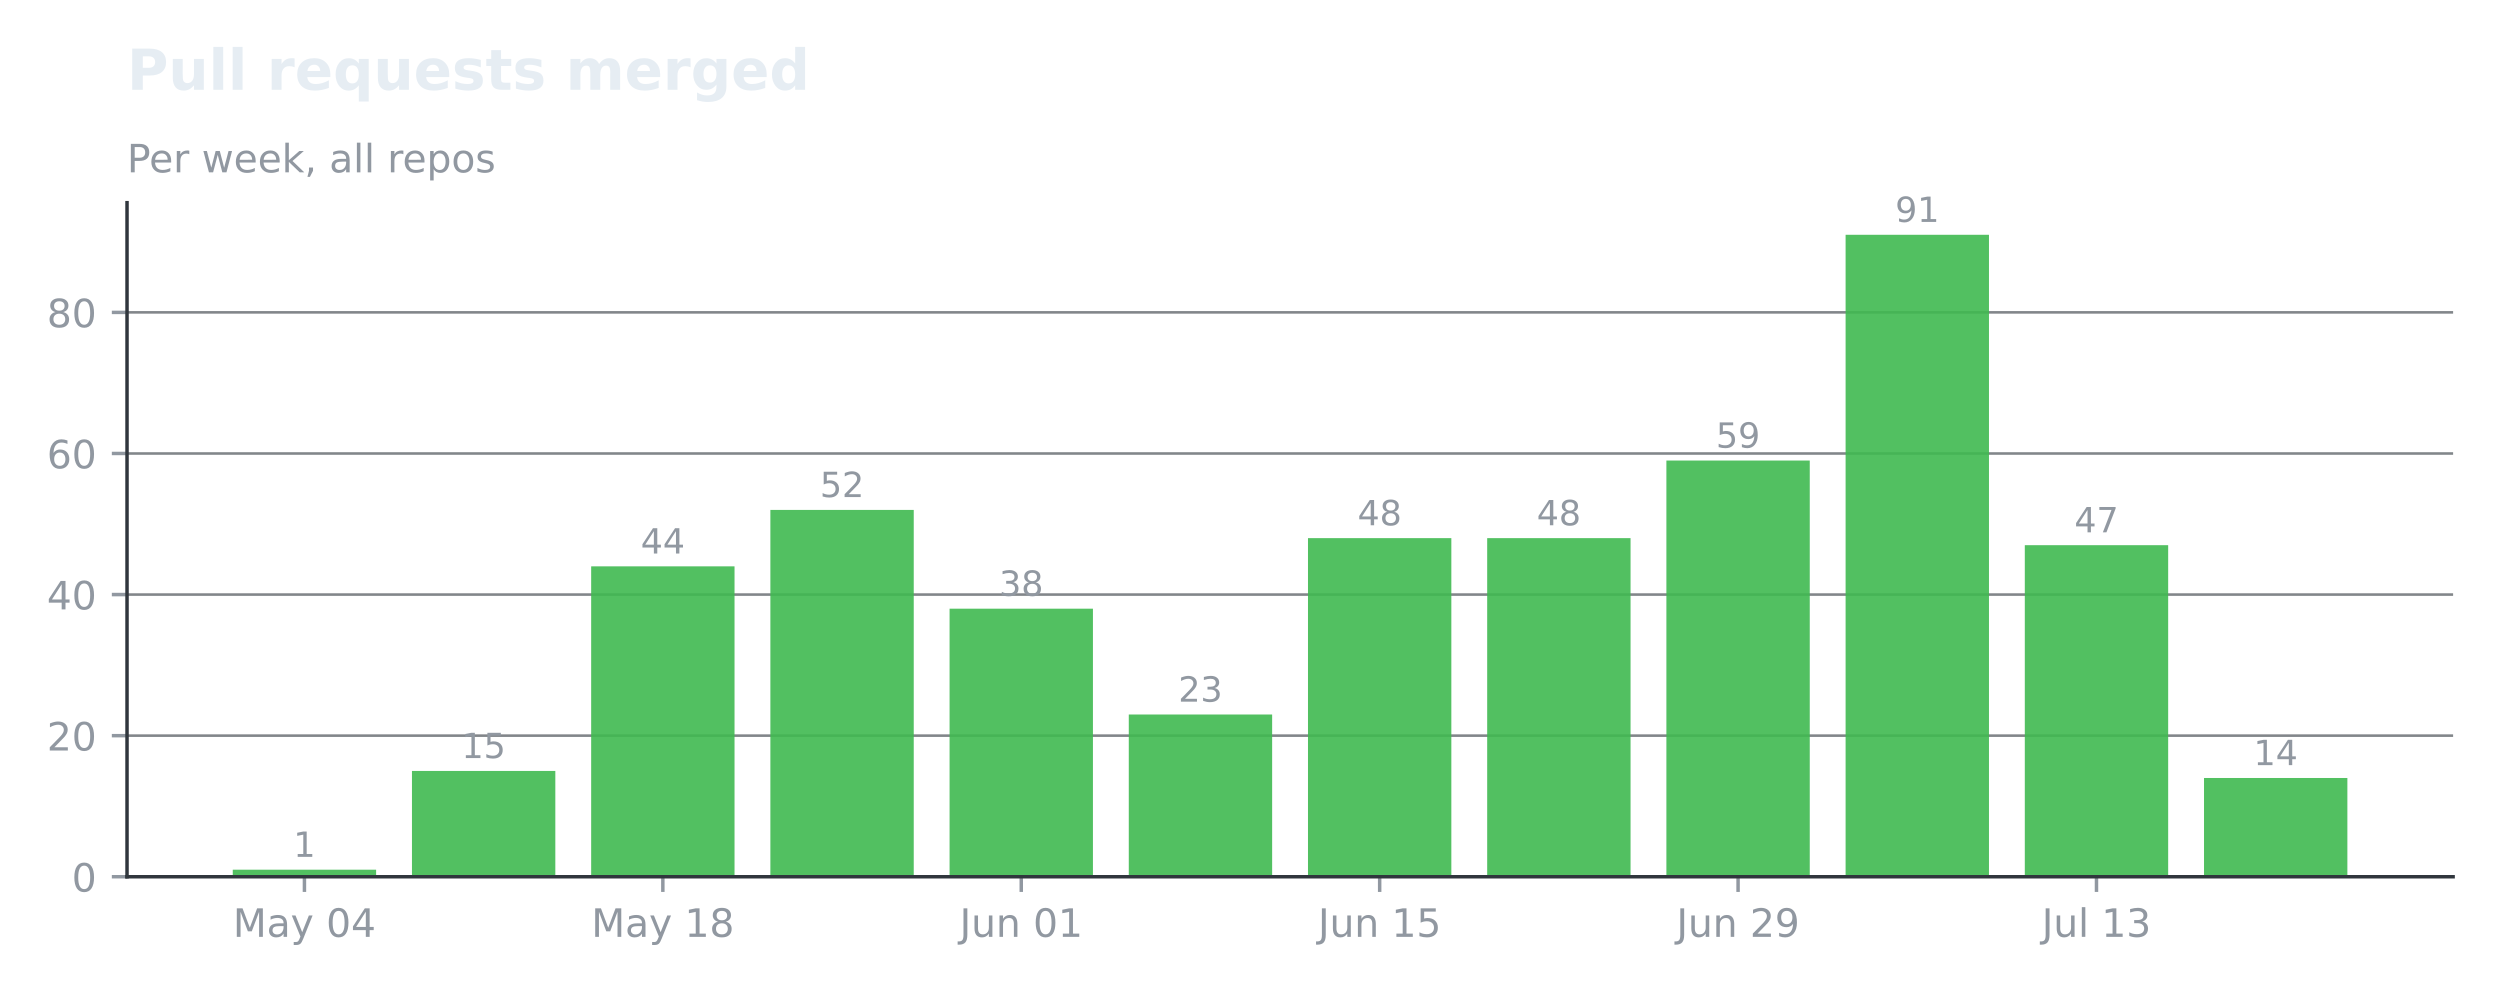
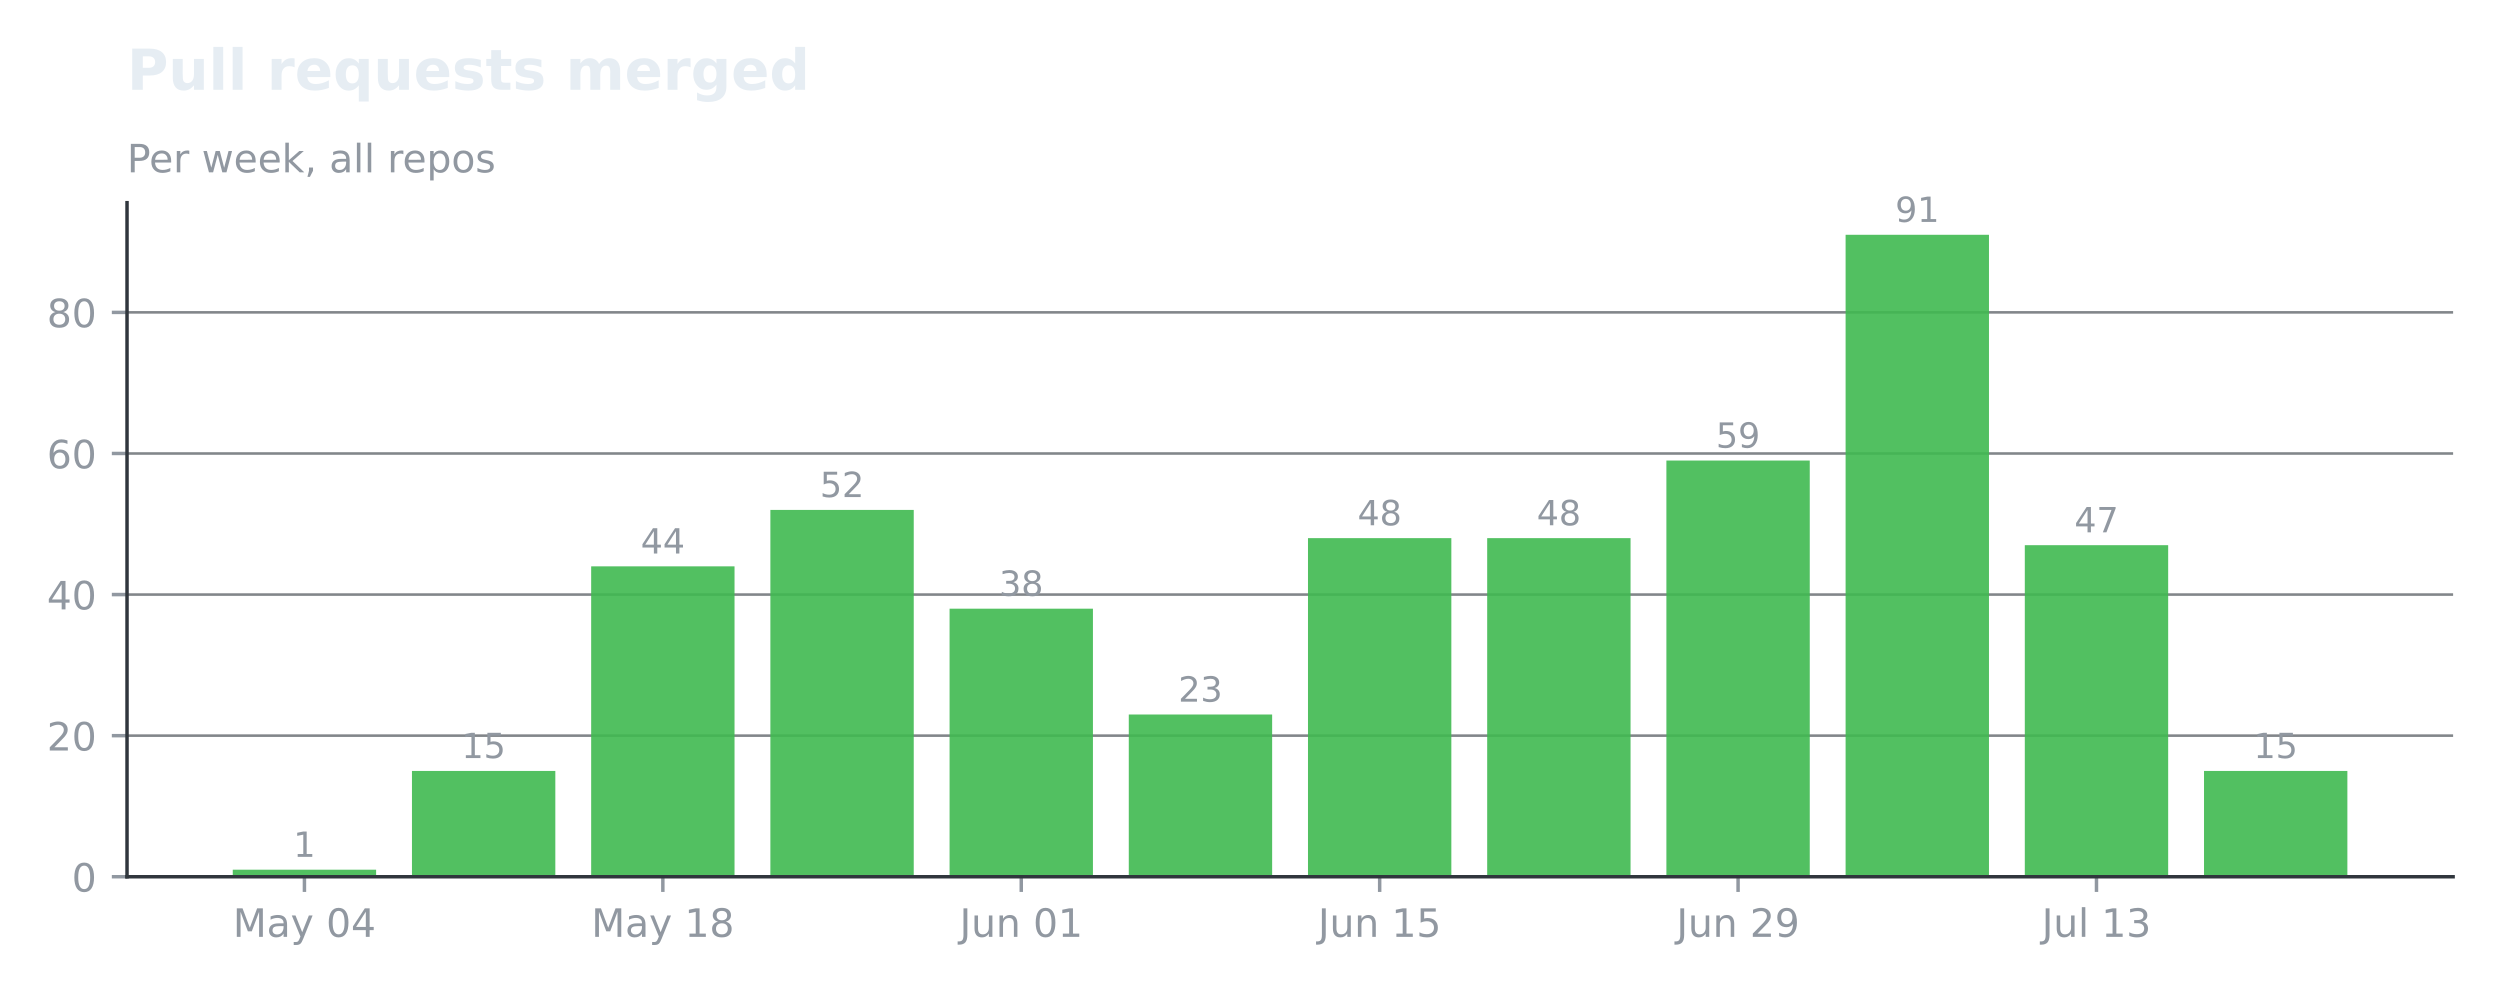
<svg xmlns="http://www.w3.org/2000/svg" xmlns:xlink="http://www.w3.org/1999/xlink" width="575.732pt" height="228.711pt" viewBox="0 0 575.732 228.711" version="1.1">
  <defs>
    <style type="text/css">*{stroke-linejoin: round; stroke-linecap: butt}</style>
  </defs>
  <g id="figure_1">
    <g id="patch_1">
      <path d="M 0 228.711  L 575.732 228.711  L 575.732 -0  L 0 -0  L 0 228.711  z " style="fill: none; opacity: 0" />
    </g>
    <g id="axes_1">
      <g id="patch_2">
        <path d="M 29.253 201.91  L 564.933 201.91  L 564.933 46.678  L 29.253 46.678  L 29.253 201.91  z " style="fill: none" />
      </g>
      <g id="matplotlib.axis_1">
        <g id="xtick_1">
          <g id="line2d_1">
            <defs>
-               <path id="m5a19351a3f" d="M 0 0  L 0 3.5  " style="stroke: #9198a1; stroke-width: 0.8" />
+               <path id="md54910808b" d="M 0 0  L 0 3.5  " style="stroke: #9198a1; stroke-width: 0.8" />
            </defs>
            <g>
-               <use xlink:href="#m5a19351a3f" x="70.109" y="201.91" style="fill: #9198a1; stroke: #9198a1; stroke-width: 0.8" />
+               <use xlink:href="#md54910808b" x="70.109" y="201.91" style="fill: #9198a1; stroke: #9198a1; stroke-width: 0.8" />
            </g>
          </g>
          <g id="text_1">
            <g style="fill: #9198a1" transform="translate(53.64929 215.7479) scale(0.09 -0.09)">
              <defs>
                <path id="DejaVuSans-30" d="M 628 4666  L 1569 4666  L 2759 1491  L 3956 4666  L 4897 4666  L 4897 0  L 4281 0  L 4281 4097  L 3078 897  L 2444 897  L 1241 4097  L 1241 0  L 628 0  L 628 4666  z " transform="scale(0.015625)" />
                <path id="DejaVuSans-44" d="M 2194 1759  Q 1497 1759 1228 1600  Q 959 1441 959 1056  Q 959 750 1161 570  Q 1363 391 1709 391  Q 2188 391 2477 730  Q 2766 1069 2766 1631  L 2766 1759  L 2194 1759  z M 3341 1997  L 3341 0  L 2766 0  L 2766 531  Q 2569 213 2275 61  Q 1981 -91 1556 -91  Q 1019 -91 701 211  Q 384 513 384 1019  Q 384 1609 779 1909  Q 1175 2209 1959 2209  L 2766 2209  L 2766 2266  Q 2766 2663 2505 2880  Q 2244 3097 1772 3097  Q 1472 3097 1187 3025  Q 903 2953 641 2809  L 641 3341  Q 956 3463 1253 3523  Q 1550 3584 1831 3584  Q 2591 3584 2966 3190  Q 3341 2797 3341 1997  z " transform="scale(0.015625)" />
                <path id="DejaVuSans-5c" d="M 2059 -325  Q 1816 -950 1584 -1140  Q 1353 -1331 966 -1331  L 506 -1331  L 506 -850  L 844 -850  Q 1081 -850 1212 -737  Q 1344 -625 1503 -206  L 1606 56  L 191 3500  L 800 3500  L 1894 763  L 2988 3500  L 3597 3500  L 2059 -325  z " transform="scale(0.015625)" />
                <path id="DejaVuSans-3" transform="scale(0.015625)" />
                <path id="DejaVuSans-13" d="M 2034 4250  Q 1547 4250 1301 3770  Q 1056 3291 1056 2328  Q 1056 1369 1301 889  Q 1547 409 2034 409  Q 2525 409 2770 889  Q 3016 1369 3016 2328  Q 3016 3291 2770 3770  Q 2525 4250 2034 4250  z M 2034 4750  Q 2819 4750 3233 4129  Q 3647 3509 3647 2328  Q 3647 1150 3233 529  Q 2819 -91 2034 -91  Q 1250 -91 836 529  Q 422 1150 422 2328  Q 422 3509 836 4129  Q 1250 4750 2034 4750  z " transform="scale(0.015625)" />
                <path id="DejaVuSans-17" d="M 2419 4116  L 825 1625  L 2419 1625  L 2419 4116  z M 2253 4666  L 3047 4666  L 3047 1625  L 3713 1625  L 3713 1100  L 3047 1100  L 3047 0  L 2419 0  L 2419 1100  L 313 1100  L 313 1709  L 2253 4666  z " transform="scale(0.015625)" />
              </defs>
              <use xlink:href="#DejaVuSans-30" />
              <use xlink:href="#DejaVuSans-44" transform="translate(86.28125 0)" />
              <use xlink:href="#DejaVuSans-5c" transform="translate(147.5625 0)" />
              <use xlink:href="#DejaVuSans-3" transform="translate(206.75 0)" />
              <use xlink:href="#DejaVuSans-13" transform="translate(238.5312 0)" />
              <use xlink:href="#DejaVuSans-17" transform="translate(302.1562 0)" />
            </g>
          </g>
        </g>
        <g id="xtick_2">
          <g id="line2d_2">
            <g>
-               <use xlink:href="#m5a19351a3f" x="152.649" y="201.91" style="fill: #9198a1; stroke: #9198a1; stroke-width: 0.8" />
+               <use xlink:href="#md54910808b" x="152.649" y="201.91" style="fill: #9198a1; stroke: #9198a1; stroke-width: 0.8" />
            </g>
          </g>
          <g id="text_2">
            <g style="fill: #9198a1" transform="translate(136.1886 215.7479) scale(0.09 -0.09)">
              <defs>
                <path id="DejaVuSans-14" d="M 794 531  L 1825 531  L 1825 4091  L 703 3866  L 703 4441  L 1819 4666  L 2450 4666  L 2450 531  L 3481 531  L 3481 0  L 794 0  L 794 531  z " transform="scale(0.015625)" />
                <path id="DejaVuSans-1b" d="M 2034 2216  Q 1584 2216 1326 1975  Q 1069 1734 1069 1313  Q 1069 891 1326 650  Q 1584 409 2034 409  Q 2484 409 2743 651  Q 3003 894 3003 1313  Q 3003 1734 2745 1975  Q 2488 2216 2034 2216  z M 1403 2484  Q 997 2584 770 2862  Q 544 3141 544 3541  Q 544 4100 942 4425  Q 1341 4750 2034 4750  Q 2731 4750 3128 4425  Q 3525 4100 3525 3541  Q 3525 3141 3298 2862  Q 3072 2584 2669 2484  Q 3125 2378 3379 2068  Q 3634 1759 3634 1313  Q 3634 634 3220 271  Q 2806 -91 2034 -91  Q 1263 -91 848 271  Q 434 634 434 1313  Q 434 1759 690 2068  Q 947 2378 1403 2484  z M 1172 3481  Q 1172 3119 1398 2916  Q 1625 2713 2034 2713  Q 2441 2713 2670 2916  Q 2900 3119 2900 3481  Q 2900 3844 2670 4047  Q 2441 4250 2034 4250  Q 1625 4250 1398 4047  Q 1172 3844 1172 3481  z " transform="scale(0.015625)" />
              </defs>
              <use xlink:href="#DejaVuSans-30" />
              <use xlink:href="#DejaVuSans-44" transform="translate(86.28125 0)" />
              <use xlink:href="#DejaVuSans-5c" transform="translate(147.5625 0)" />
              <use xlink:href="#DejaVuSans-3" transform="translate(206.75 0)" />
              <use xlink:href="#DejaVuSans-14" transform="translate(238.5312 0)" />
              <use xlink:href="#DejaVuSans-1b" transform="translate(302.1562 0)" />
            </g>
          </g>
        </g>
        <g id="xtick_3">
          <g id="line2d_3">
            <g>
-               <use xlink:href="#m5a19351a3f" x="235.188" y="201.91" style="fill: #9198a1; stroke: #9198a1; stroke-width: 0.8" />
+               <use xlink:href="#md54910808b" x="235.188" y="201.91" style="fill: #9198a1; stroke: #9198a1; stroke-width: 0.8" />
            </g>
          </g>
          <g id="text_3">
            <g style="fill: #9198a1" transform="translate(221.0004 215.7479) scale(0.09 -0.09)">
              <defs>
                <path id="DejaVuSans-2d" d="M 628 4666  L 1259 4666  L 1259 325  Q 1259 -519 939 -900  Q 619 -1281 -91 -1281  L -331 -1281  L -331 -750  L -134 -750  Q 284 -750 456 -515  Q 628 -281 628 325  L 628 4666  z " transform="scale(0.015625)" />
                <path id="DejaVuSans-58" d="M 544 1381  L 544 3500  L 1119 3500  L 1119 1403  Q 1119 906 1312 657  Q 1506 409 1894 409  Q 2359 409 2629 706  Q 2900 1003 2900 1516  L 2900 3500  L 3475 3500  L 3475 0  L 2900 0  L 2900 538  Q 2691 219 2414 64  Q 2138 -91 1772 -91  Q 1169 -91 856 284  Q 544 659 544 1381  z M 1991 3584  L 1991 3584  z " transform="scale(0.015625)" />
                <path id="DejaVuSans-51" d="M 3513 2113  L 3513 0  L 2938 0  L 2938 2094  Q 2938 2591 2744 2837  Q 2550 3084 2163 3084  Q 1697 3084 1428 2787  Q 1159 2491 1159 1978  L 1159 0  L 581 0  L 581 3500  L 1159 3500  L 1159 2956  Q 1366 3272 1645 3428  Q 1925 3584 2291 3584  Q 2894 3584 3203 3211  Q 3513 2838 3513 2113  z " transform="scale(0.015625)" />
              </defs>
              <use xlink:href="#DejaVuSans-2d" />
              <use xlink:href="#DejaVuSans-58" transform="translate(29.5 0)" />
              <use xlink:href="#DejaVuSans-51" transform="translate(92.875 0)" />
              <use xlink:href="#DejaVuSans-3" transform="translate(156.25 0)" />
              <use xlink:href="#DejaVuSans-13" transform="translate(188.0312 0)" />
              <use xlink:href="#DejaVuSans-14" transform="translate(251.6562 0)" />
            </g>
          </g>
        </g>
        <g id="xtick_4">
          <g id="line2d_4">
            <g>
-               <use xlink:href="#m5a19351a3f" x="317.727" y="201.91" style="fill: #9198a1; stroke: #9198a1; stroke-width: 0.8" />
+               <use xlink:href="#md54910808b" x="317.727" y="201.91" style="fill: #9198a1; stroke: #9198a1; stroke-width: 0.8" />
            </g>
          </g>
          <g id="text_4">
            <g style="fill: #9198a1" transform="translate(303.5397 215.7479) scale(0.09 -0.09)">
              <defs>
                <path id="DejaVuSans-18" d="M 691 4666  L 3169 4666  L 3169 4134  L 1269 4134  L 1269 2991  Q 1406 3038 1543 3061  Q 1681 3084 1819 3084  Q 2600 3084 3056 2656  Q 3513 2228 3513 1497  Q 3513 744 3044 326  Q 2575 -91 1722 -91  Q 1428 -91 1123 -41  Q 819 9 494 109  L 494 744  Q 775 591 1075 516  Q 1375 441 1709 441  Q 2250 441 2565 725  Q 2881 1009 2881 1497  Q 2881 1984 2565 2268  Q 2250 2553 1709 2553  Q 1456 2553 1204 2497  Q 953 2441 691 2322  L 691 4666  z " transform="scale(0.015625)" />
              </defs>
              <use xlink:href="#DejaVuSans-2d" />
              <use xlink:href="#DejaVuSans-58" transform="translate(29.5 0)" />
              <use xlink:href="#DejaVuSans-51" transform="translate(92.875 0)" />
              <use xlink:href="#DejaVuSans-3" transform="translate(156.25 0)" />
              <use xlink:href="#DejaVuSans-14" transform="translate(188.0312 0)" />
              <use xlink:href="#DejaVuSans-18" transform="translate(251.6562 0)" />
            </g>
          </g>
        </g>
        <g id="xtick_5">
          <g id="line2d_5">
            <g>
-               <use xlink:href="#m5a19351a3f" x="400.267" y="201.91" style="fill: #9198a1; stroke: #9198a1; stroke-width: 0.8" />
+               <use xlink:href="#md54910808b" x="400.267" y="201.91" style="fill: #9198a1; stroke: #9198a1; stroke-width: 0.8" />
            </g>
          </g>
          <g id="text_5">
            <g style="fill: #9198a1" transform="translate(386.079 215.7479) scale(0.09 -0.09)">
              <defs>
                <path id="DejaVuSans-15" d="M 1228 531  L 3431 531  L 3431 0  L 469 0  L 469 531  Q 828 903 1448 1529  Q 2069 2156 2228 2338  Q 2531 2678 2651 2914  Q 2772 3150 2772 3378  Q 2772 3750 2511 3984  Q 2250 4219 1831 4219  Q 1534 4219 1204 4116  Q 875 4013 500 3803  L 500 4441  Q 881 4594 1212 4672  Q 1544 4750 1819 4750  Q 2544 4750 2975 4387  Q 3406 4025 3406 3419  Q 3406 3131 3298 2873  Q 3191 2616 2906 2266  Q 2828 2175 2409 1742  Q 1991 1309 1228 531  z " transform="scale(0.015625)" />
                <path id="DejaVuSans-1c" d="M 703 97  L 703 672  Q 941 559 1184 500  Q 1428 441 1663 441  Q 2288 441 2617 861  Q 2947 1281 2994 2138  Q 2813 1869 2534 1725  Q 2256 1581 1919 1581  Q 1219 1581 811 2004  Q 403 2428 403 3163  Q 403 3881 828 4315  Q 1253 4750 1959 4750  Q 2769 4750 3195 4129  Q 3622 3509 3622 2328  Q 3622 1225 3098 567  Q 2575 -91 1691 -91  Q 1453 -91 1209 -44  Q 966 3 703 97  z M 1959 2075  Q 2384 2075 2632 2365  Q 2881 2656 2881 3163  Q 2881 3666 2632 3958  Q 2384 4250 1959 4250  Q 1534 4250 1286 3958  Q 1038 3666 1038 3163  Q 1038 2656 1286 2365  Q 1534 2075 1959 2075  z " transform="scale(0.015625)" />
              </defs>
              <use xlink:href="#DejaVuSans-2d" />
              <use xlink:href="#DejaVuSans-58" transform="translate(29.5 0)" />
              <use xlink:href="#DejaVuSans-51" transform="translate(92.875 0)" />
              <use xlink:href="#DejaVuSans-3" transform="translate(156.25 0)" />
              <use xlink:href="#DejaVuSans-15" transform="translate(188.0312 0)" />
              <use xlink:href="#DejaVuSans-1c" transform="translate(251.6562 0)" />
            </g>
          </g>
        </g>
        <g id="xtick_6">
          <g id="line2d_6">
            <g>
-               <use xlink:href="#m5a19351a3f" x="482.806" y="201.91" style="fill: #9198a1; stroke: #9198a1; stroke-width: 0.8" />
+               <use xlink:href="#md54910808b" x="482.806" y="201.91" style="fill: #9198a1; stroke: #9198a1; stroke-width: 0.8" />
            </g>
          </g>
          <g id="text_6">
            <g style="fill: #9198a1" transform="translate(470.22 215.7486) scale(0.09 -0.09)">
              <defs>
                <path id="DejaVuSans-4f" d="M 603 4863  L 1178 4863  L 1178 0  L 603 0  L 603 4863  z " transform="scale(0.015625)" />
                <path id="DejaVuSans-16" d="M 2597 2516  Q 3050 2419 3304 2112  Q 3559 1806 3559 1356  Q 3559 666 3084 287  Q 2609 -91 1734 -91  Q 1441 -91 1130 -33  Q 819 25 488 141  L 488 750  Q 750 597 1062 519  Q 1375 441 1716 441  Q 2309 441 2620 675  Q 2931 909 2931 1356  Q 2931 1769 2642 2001  Q 2353 2234 1838 2234  L 1294 2234  L 1294 2753  L 1863 2753  Q 2328 2753 2575 2939  Q 2822 3125 2822 3475  Q 2822 3834 2567 4026  Q 2313 4219 1838 4219  Q 1578 4219 1281 4162  Q 984 4106 628 3988  L 628 4550  Q 988 4650 1302 4700  Q 1616 4750 1894 4750  Q 2613 4750 3031 4423  Q 3450 4097 3450 3541  Q 3450 3153 3228 2886  Q 3006 2619 2597 2516  z " transform="scale(0.015625)" />
              </defs>
              <use xlink:href="#DejaVuSans-2d" />
              <use xlink:href="#DejaVuSans-58" transform="translate(29.5 0)" />
              <use xlink:href="#DejaVuSans-4f" transform="translate(92.875 0)" />
              <use xlink:href="#DejaVuSans-3" transform="translate(120.6562 0)" />
              <use xlink:href="#DejaVuSans-14" transform="translate(152.4375 0)" />
              <use xlink:href="#DejaVuSans-16" transform="translate(216.0625 0)" />
            </g>
          </g>
        </g>
      </g>
      <g id="matplotlib.axis_2">
        <g id="ytick_1">
          <g id="line2d_7">
-             <path d="M 29.253 201.91  L 564.933 201.91  " clip-path="url(#p47133fd958)" style="fill: none; stroke: #30363d; stroke-opacity: 0.6; stroke-width: 0.6; stroke-linecap: square" />
+             <path d="M 29.253 201.91  L 564.933 201.91  " clip-path="url(#p355c58416c)" style="fill: none; stroke: #30363d; stroke-opacity: 0.6; stroke-width: 0.6; stroke-linecap: square" />
          </g>
          <g id="line2d_8">
            <defs>
-               <path id="mb65a1284f5" d="M 0 0  L -3.5 0  " style="stroke: #9198a1; stroke-width: 0.8" />
+               <path id="mbfd5118a28" d="M 0 0  L -3.5 0  " style="stroke: #9198a1; stroke-width: 0.8" />
            </defs>
            <g>
-               <use xlink:href="#mb65a1284f5" x="29.253" y="201.91" style="fill: #9198a1; stroke: #9198a1; stroke-width: 0.8" />
+               <use xlink:href="#mbfd5118a28" x="29.253" y="201.91" style="fill: #9198a1; stroke: #9198a1; stroke-width: 0.8" />
            </g>
          </g>
          <g id="text_7">
            <g style="fill: #9198a1" transform="translate(16.52625 205.3289) scale(0.09 -0.09)">
              <use xlink:href="#DejaVuSans-13" />
            </g>
          </g>
        </g>
        <g id="ytick_2">
          <g id="line2d_9">
-             <path d="M 29.253 169.418  L 564.933 169.418  " clip-path="url(#p47133fd958)" style="fill: none; stroke: #30363d; stroke-opacity: 0.6; stroke-width: 0.6; stroke-linecap: square" />
+             <path d="M 29.253 169.418  L 564.933 169.418  " clip-path="url(#p355c58416c)" style="fill: none; stroke: #30363d; stroke-opacity: 0.6; stroke-width: 0.6; stroke-linecap: square" />
          </g>
          <g id="line2d_10">
            <g>
-               <use xlink:href="#mb65a1284f5" x="29.253" y="169.418" style="fill: #9198a1; stroke: #9198a1; stroke-width: 0.8" />
+               <use xlink:href="#mbfd5118a28" x="29.253" y="169.418" style="fill: #9198a1; stroke: #9198a1; stroke-width: 0.8" />
            </g>
          </g>
          <g id="text_8">
            <g style="fill: #9198a1" transform="translate(10.8 172.8366) scale(0.09 -0.09)">
              <use xlink:href="#DejaVuSans-15" />
              <use xlink:href="#DejaVuSans-13" transform="translate(63.625 0)" />
            </g>
          </g>
        </g>
        <g id="ytick_3">
          <g id="line2d_11">
-             <path d="M 29.253 136.925  L 564.933 136.925  " clip-path="url(#p47133fd958)" style="fill: none; stroke: #30363d; stroke-opacity: 0.6; stroke-width: 0.6; stroke-linecap: square" />
+             <path d="M 29.253 136.925  L 564.933 136.925  " clip-path="url(#p355c58416c)" style="fill: none; stroke: #30363d; stroke-opacity: 0.6; stroke-width: 0.6; stroke-linecap: square" />
          </g>
          <g id="line2d_12">
            <g>
-               <use xlink:href="#mb65a1284f5" x="29.253" y="136.925" style="fill: #9198a1; stroke: #9198a1; stroke-width: 0.8" />
+               <use xlink:href="#mbfd5118a28" x="29.253" y="136.925" style="fill: #9198a1; stroke: #9198a1; stroke-width: 0.8" />
            </g>
          </g>
          <g id="text_9">
            <g style="fill: #9198a1" transform="translate(10.8 140.3443) scale(0.09 -0.09)">
              <use xlink:href="#DejaVuSans-17" />
              <use xlink:href="#DejaVuSans-13" transform="translate(63.625 0)" />
            </g>
          </g>
        </g>
        <g id="ytick_4">
          <g id="line2d_13">
-             <path d="M 29.253 104.433  L 564.933 104.433  " clip-path="url(#p47133fd958)" style="fill: none; stroke: #30363d; stroke-opacity: 0.6; stroke-width: 0.6; stroke-linecap: square" />
+             <path d="M 29.253 104.433  L 564.933 104.433  " clip-path="url(#p355c58416c)" style="fill: none; stroke: #30363d; stroke-opacity: 0.6; stroke-width: 0.6; stroke-linecap: square" />
          </g>
          <g id="line2d_14">
            <g>
-               <use xlink:href="#mb65a1284f5" x="29.253" y="104.433" style="fill: #9198a1; stroke: #9198a1; stroke-width: 0.8" />
+               <use xlink:href="#mbfd5118a28" x="29.253" y="104.433" style="fill: #9198a1; stroke: #9198a1; stroke-width: 0.8" />
            </g>
          </g>
          <g id="text_10">
            <g style="fill: #9198a1" transform="translate(10.8 107.852) scale(0.09 -0.09)">
              <defs>
                <path id="DejaVuSans-19" d="M 2113 2584  Q 1688 2584 1439 2293  Q 1191 2003 1191 1497  Q 1191 994 1439 701  Q 1688 409 2113 409  Q 2538 409 2786 701  Q 3034 994 3034 1497  Q 3034 2003 2786 2293  Q 2538 2584 2113 2584  z M 3366 4563  L 3366 3988  Q 3128 4100 2886 4159  Q 2644 4219 2406 4219  Q 1781 4219 1451 3797  Q 1122 3375 1075 2522  Q 1259 2794 1537 2939  Q 1816 3084 2150 3084  Q 2853 3084 3261 2657  Q 3669 2231 3669 1497  Q 3669 778 3244 343  Q 2819 -91 2113 -91  Q 1303 -91 875 529  Q 447 1150 447 2328  Q 447 3434 972 4092  Q 1497 4750 2381 4750  Q 2619 4750 2861 4703  Q 3103 4656 3366 4563  z " transform="scale(0.015625)" />
              </defs>
              <use xlink:href="#DejaVuSans-19" />
              <use xlink:href="#DejaVuSans-13" transform="translate(63.625 0)" />
            </g>
          </g>
        </g>
        <g id="ytick_5">
          <g id="line2d_15">
-             <path d="M 29.253 71.941  L 564.933 71.941  " clip-path="url(#p47133fd958)" style="fill: none; stroke: #30363d; stroke-opacity: 0.6; stroke-width: 0.6; stroke-linecap: square" />
+             <path d="M 29.253 71.941  L 564.933 71.941  " clip-path="url(#p355c58416c)" style="fill: none; stroke: #30363d; stroke-opacity: 0.6; stroke-width: 0.6; stroke-linecap: square" />
          </g>
          <g id="line2d_16">
            <g>
-               <use xlink:href="#mb65a1284f5" x="29.253" y="71.941" style="fill: #9198a1; stroke: #9198a1; stroke-width: 0.8" />
+               <use xlink:href="#mbfd5118a28" x="29.253" y="71.941" style="fill: #9198a1; stroke: #9198a1; stroke-width: 0.8" />
            </g>
          </g>
          <g id="text_11">
            <g style="fill: #9198a1" transform="translate(10.8 75.35968) scale(0.09 -0.09)">
              <use xlink:href="#DejaVuSans-1b" />
              <use xlink:href="#DejaVuSans-13" transform="translate(63.625 0)" />
            </g>
          </g>
        </g>
      </g>
      <g id="patch_3">
-         <path d="M 53.602 201.91  L 86.617 201.91  L 86.617 200.285  L 53.602 200.285  z " clip-path="url(#p47133fd958)" style="fill: #3fb950; opacity: 0.9" />
+         <path d="M 53.602 201.91  L 86.617 201.91  L 86.617 200.285  L 53.602 200.285  z " clip-path="url(#p355c58416c)" style="fill: #3fb950; opacity: 0.9" />
      </g>
      <g id="patch_4">
-         <path d="M 94.871 201.91  L 127.887 201.91  L 127.887 177.541  L 94.871 177.541  z " clip-path="url(#p47133fd958)" style="fill: #3fb950; opacity: 0.9" />
+         <path d="M 94.871 201.91  L 127.887 201.91  L 127.887 177.541  L 94.871 177.541  z " clip-path="url(#p355c58416c)" style="fill: #3fb950; opacity: 0.9" />
      </g>
      <g id="patch_5">
-         <path d="M 136.141 201.91  L 169.157 201.91  L 169.157 130.427  L 136.141 130.427  z " clip-path="url(#p47133fd958)" style="fill: #3fb950; opacity: 0.9" />
+         <path d="M 136.141 201.91  L 169.157 201.91  L 169.157 130.427  L 136.141 130.427  z " clip-path="url(#p355c58416c)" style="fill: #3fb950; opacity: 0.9" />
      </g>
      <g id="patch_6">
-         <path d="M 177.411 201.91  L 210.426 201.91  L 210.426 117.43  L 177.411 117.43  z " clip-path="url(#p47133fd958)" style="fill: #3fb950; opacity: 0.9" />
+         <path d="M 177.411 201.91  L 210.426 201.91  L 210.426 117.43  L 177.411 117.43  z " clip-path="url(#p355c58416c)" style="fill: #3fb950; opacity: 0.9" />
      </g>
      <g id="patch_7">
-         <path d="M 218.68 201.91  L 251.696 201.91  L 251.696 140.175  L 218.68 140.175  z " clip-path="url(#p47133fd958)" style="fill: #3fb950; opacity: 0.9" />
+         <path d="M 218.68 201.91  L 251.696 201.91  L 251.696 140.175  L 218.68 140.175  z " clip-path="url(#p355c58416c)" style="fill: #3fb950; opacity: 0.9" />
      </g>
      <g id="patch_8">
-         <path d="M 259.95 201.91  L 292.966 201.91  L 292.966 164.544  L 259.95 164.544  z " clip-path="url(#p47133fd958)" style="fill: #3fb950; opacity: 0.9" />
+         <path d="M 259.95 201.91  L 292.966 201.91  L 292.966 164.544  L 259.95 164.544  z " clip-path="url(#p355c58416c)" style="fill: #3fb950; opacity: 0.9" />
      </g>
      <g id="patch_9">
-         <path d="M 301.219 201.91  L 334.235 201.91  L 334.235 123.928  L 301.219 123.928  z " clip-path="url(#p47133fd958)" style="fill: #3fb950; opacity: 0.9" />
+         <path d="M 301.219 201.91  L 334.235 201.91  L 334.235 123.928  L 301.219 123.928  z " clip-path="url(#p355c58416c)" style="fill: #3fb950; opacity: 0.9" />
      </g>
      <g id="patch_10">
-         <path d="M 342.489 201.91  L 375.505 201.91  L 375.505 123.928  L 342.489 123.928  z " clip-path="url(#p47133fd958)" style="fill: #3fb950; opacity: 0.9" />
+         <path d="M 342.489 201.91  L 375.505 201.91  L 375.505 123.928  L 342.489 123.928  z " clip-path="url(#p355c58416c)" style="fill: #3fb950; opacity: 0.9" />
      </g>
      <g id="patch_11">
-         <path d="M 383.759 201.91  L 416.774 201.91  L 416.774 106.058  L 383.759 106.058  z " clip-path="url(#p47133fd958)" style="fill: #3fb950; opacity: 0.9" />
+         <path d="M 383.759 201.91  L 416.774 201.91  L 416.774 106.058  L 383.759 106.058  z " clip-path="url(#p355c58416c)" style="fill: #3fb950; opacity: 0.9" />
      </g>
      <g id="patch_12">
-         <path d="M 425.028 201.91  L 458.044 201.91  L 458.044 54.07  L 425.028 54.07  z " clip-path="url(#p47133fd958)" style="fill: #3fb950; opacity: 0.9" />
+         <path d="M 425.028 201.91  L 458.044 201.91  L 458.044 54.07  L 425.028 54.07  z " clip-path="url(#p355c58416c)" style="fill: #3fb950; opacity: 0.9" />
      </g>
      <g id="patch_13">
-         <path d="M 466.298 201.91  L 499.314 201.91  L 499.314 125.553  L 466.298 125.553  z " clip-path="url(#p47133fd958)" style="fill: #3fb950; opacity: 0.9" />
+         <path d="M 466.298 201.91  L 499.314 201.91  L 499.314 125.553  L 466.298 125.553  z " clip-path="url(#p355c58416c)" style="fill: #3fb950; opacity: 0.9" />
      </g>
      <g id="patch_14">
-         <path d="M 507.568 201.91  L 540.583 201.91  L 540.583 179.165  L 507.568 179.165  z " clip-path="url(#p47133fd958)" style="fill: #3fb950; opacity: 0.9" />
+         <path d="M 507.568 201.91  L 540.583 201.91  L 540.583 177.541  L 507.568 177.541  z " clip-path="url(#p355c58416c)" style="fill: #3fb950; opacity: 0.9" />
      </g>
      <g id="patch_15">
        <path d="M 29.253 201.91  L 29.253 46.678  " style="fill: none; stroke: #30363d; stroke-width: 0.8; stroke-linejoin: miter; stroke-linecap: square" />
      </g>
      <g id="patch_16">
        <path d="M 29.253 201.91  L 564.933 201.91  " style="fill: none; stroke: #30363d; stroke-width: 0.8; stroke-linejoin: miter; stroke-linecap: square" />
      </g>
      <g id="text_12">
        <g style="fill: #9198a1" transform="translate(67.56445 197.3286) scale(0.08 -0.08)">
          <use xlink:href="#DejaVuSans-14" />
        </g>
      </g>
      <g id="text_13">
        <g style="fill: #9198a1" transform="translate(106.2891 174.5839) scale(0.08 -0.08)">
          <use xlink:href="#DejaVuSans-14" />
          <use xlink:href="#DejaVuSans-18" transform="translate(63.625 0)" />
        </g>
      </g>
      <g id="text_14">
        <g style="fill: #9198a1" transform="translate(147.5587 127.4701) scale(0.08 -0.08)">
          <use xlink:href="#DejaVuSans-17" />
          <use xlink:href="#DejaVuSans-17" transform="translate(63.625 0)" />
        </g>
      </g>
      <g id="text_15">
        <g style="fill: #9198a1" transform="translate(188.8284 114.4732) scale(0.08 -0.08)">
          <use xlink:href="#DejaVuSans-18" />
          <use xlink:href="#DejaVuSans-15" transform="translate(63.625 0)" />
        </g>
      </g>
      <g id="text_16">
        <g style="fill: #9198a1" transform="translate(230.098 137.2178) scale(0.08 -0.08)">
          <use xlink:href="#DejaVuSans-16" />
          <use xlink:href="#DejaVuSans-1b" transform="translate(63.625 0)" />
        </g>
      </g>
      <g id="text_17">
        <g style="fill: #9198a1" transform="translate(271.3677 161.587) scale(0.08 -0.08)">
          <use xlink:href="#DejaVuSans-15" />
          <use xlink:href="#DejaVuSans-16" transform="translate(63.625 0)" />
        </g>
      </g>
      <g id="text_18">
        <g style="fill: #9198a1" transform="translate(312.6373 120.9716) scale(0.08 -0.08)">
          <use xlink:href="#DejaVuSans-17" />
          <use xlink:href="#DejaVuSans-1b" transform="translate(63.625 0)" />
        </g>
      </g>
      <g id="text_19">
        <g style="fill: #9198a1" transform="translate(353.907 120.9716) scale(0.08 -0.08)">
          <use xlink:href="#DejaVuSans-17" />
          <use xlink:href="#DejaVuSans-1b" transform="translate(63.625 0)" />
        </g>
      </g>
      <g id="text_20">
        <g style="fill: #9198a1" transform="translate(395.1766 103.1009) scale(0.08 -0.08)">
          <use xlink:href="#DejaVuSans-18" />
          <use xlink:href="#DejaVuSans-1c" transform="translate(63.625 0)" />
        </g>
      </g>
      <g id="text_21">
        <g style="fill: #9198a1" transform="translate(436.4463 51.11317) scale(0.08 -0.08)">
          <use xlink:href="#DejaVuSans-1c" />
          <use xlink:href="#DejaVuSans-14" transform="translate(63.625 0)" />
        </g>
      </g>
      <g id="text_22">
        <g style="fill: #9198a1" transform="translate(477.7159 122.5962) scale(0.08 -0.08)">
          <defs>
            <path id="DejaVuSans-1a" d="M 525 4666  L 3525 4666  L 3525 4397  L 1831 0  L 1172 0  L 2766 4134  L 525 4134  L 525 4666  z " transform="scale(0.015625)" />
          </defs>
          <use xlink:href="#DejaVuSans-17" />
          <use xlink:href="#DejaVuSans-1a" transform="translate(63.625 0)" />
        </g>
      </g>
      <g id="text_23">
-         <g style="fill: #9198a1" transform="translate(518.9856 176.2086) scale(0.08 -0.08)">
+         <g style="fill: #9198a1" transform="translate(518.9856 174.5839) scale(0.08 -0.08)">
          <use xlink:href="#DejaVuSans-14" />
-           <use xlink:href="#DejaVuSans-17" transform="translate(63.625 0)" />
+           <use xlink:href="#DejaVuSans-18" transform="translate(63.625 0)" />
        </g>
      </g>
      <g id="text_24">
        <g style="fill: #9198a1" transform="translate(29.2525 39.69253) scale(0.09 -0.09)">
          <defs>
            <path id="DejaVuSans-33" d="M 1259 4147  L 1259 2394  L 2053 2394  Q 2494 2394 2734 2622  Q 2975 2850 2975 3272  Q 2975 3691 2734 3919  Q 2494 4147 2053 4147  L 1259 4147  z M 628 4666  L 2053 4666  Q 2838 4666 3239 4311  Q 3641 3956 3641 3272  Q 3641 2581 3239 2228  Q 2838 1875 2053 1875  L 1259 1875  L 1259 0  L 628 0  L 628 4666  z " transform="scale(0.015625)" />
            <path id="DejaVuSans-48" d="M 3597 1894  L 3597 1613  L 953 1613  Q 991 1019 1311 708  Q 1631 397 2203 397  Q 2534 397 2845 478  Q 3156 559 3463 722  L 3463 178  Q 3153 47 2828 -22  Q 2503 -91 2169 -91  Q 1331 -91 842 396  Q 353 884 353 1716  Q 353 2575 817 3079  Q 1281 3584 2069 3584  Q 2775 3584 3186 3129  Q 3597 2675 3597 1894  z M 3022 2063  Q 3016 2534 2758 2815  Q 2500 3097 2075 3097  Q 1594 3097 1305 2825  Q 1016 2553 972 2059  L 3022 2063  z " transform="scale(0.015625)" />
            <path id="DejaVuSans-55" d="M 2631 2963  Q 2534 3019 2420 3045  Q 2306 3072 2169 3072  Q 1681 3072 1420 2755  Q 1159 2438 1159 1844  L 1159 0  L 581 0  L 581 3500  L 1159 3500  L 1159 2956  Q 1341 3275 1631 3429  Q 1922 3584 2338 3584  Q 2397 3584 2469 3576  Q 2541 3569 2628 3553  L 2631 2963  z " transform="scale(0.015625)" />
            <path id="DejaVuSans-5a" d="M 269 3500  L 844 3500  L 1563 769  L 2278 3500  L 2956 3500  L 3675 769  L 4391 3500  L 4966 3500  L 4050 0  L 3372 0  L 2619 2869  L 1863 0  L 1184 0  L 269 3500  z " transform="scale(0.015625)" />
            <path id="DejaVuSans-4e" d="M 581 4863  L 1159 4863  L 1159 1991  L 2875 3500  L 3609 3500  L 1753 1863  L 3688 0  L 2938 0  L 1159 1709  L 1159 0  L 581 0  L 581 4863  z " transform="scale(0.015625)" />
            <path id="DejaVuSans-f" d="M 750 794  L 1409 794  L 1409 256  L 897 -744  L 494 -744  L 750 256  L 750 794  z " transform="scale(0.015625)" />
            <path id="DejaVuSans-53" d="M 1159 525  L 1159 -1331  L 581 -1331  L 581 3500  L 1159 3500  L 1159 2969  Q 1341 3281 1617 3432  Q 1894 3584 2278 3584  Q 2916 3584 3314 3078  Q 3713 2572 3713 1747  Q 3713 922 3314 415  Q 2916 -91 2278 -91  Q 1894 -91 1617 61  Q 1341 213 1159 525  z M 3116 1747  Q 3116 2381 2855 2742  Q 2594 3103 2138 3103  Q 1681 3103 1420 2742  Q 1159 2381 1159 1747  Q 1159 1113 1420 752  Q 1681 391 2138 391  Q 2594 391 2855 752  Q 3116 1113 3116 1747  z " transform="scale(0.015625)" />
            <path id="DejaVuSans-52" d="M 1959 3097  Q 1497 3097 1228 2736  Q 959 2375 959 1747  Q 959 1119 1226 758  Q 1494 397 1959 397  Q 2419 397 2687 759  Q 2956 1122 2956 1747  Q 2956 2369 2687 2733  Q 2419 3097 1959 3097  z M 1959 3584  Q 2709 3584 3137 3096  Q 3566 2609 3566 1747  Q 3566 888 3137 398  Q 2709 -91 1959 -91  Q 1206 -91 779 398  Q 353 888 353 1747  Q 353 2609 779 3096  Q 1206 3584 1959 3584  z " transform="scale(0.015625)" />
            <path id="DejaVuSans-56" d="M 2834 3397  L 2834 2853  Q 2591 2978 2328 3040  Q 2066 3103 1784 3103  Q 1356 3103 1142 2972  Q 928 2841 928 2578  Q 928 2378 1081 2264  Q 1234 2150 1697 2047  L 1894 2003  Q 2506 1872 2764 1633  Q 3022 1394 3022 966  Q 3022 478 2636 193  Q 2250 -91 1575 -91  Q 1294 -91 989 -36  Q 684 19 347 128  L 347 722  Q 666 556 975 473  Q 1284 391 1588 391  Q 1994 391 2212 530  Q 2431 669 2431 922  Q 2431 1156 2273 1281  Q 2116 1406 1581 1522  L 1381 1569  Q 847 1681 609 1914  Q 372 2147 372 2553  Q 372 3047 722 3315  Q 1072 3584 1716 3584  Q 2034 3584 2315 3537  Q 2597 3491 2834 3397  z " transform="scale(0.015625)" />
          </defs>
          <use xlink:href="#DejaVuSans-33" />
          <use xlink:href="#DejaVuSans-48" transform="translate(56.73438 0)" />
          <use xlink:href="#DejaVuSans-55" transform="translate(118.2656 0)" />
          <use xlink:href="#DejaVuSans-3" transform="translate(159.375 0)" />
          <use xlink:href="#DejaVuSans-5a" transform="translate(191.1562 0)" />
          <use xlink:href="#DejaVuSans-48" transform="translate(272.9375 0)" />
          <use xlink:href="#DejaVuSans-48" transform="translate(334.4688 0)" />
          <use xlink:href="#DejaVuSans-4e" transform="translate(396 0)" />
          <use xlink:href="#DejaVuSans-f" transform="translate(453.9062 0)" />
          <use xlink:href="#DejaVuSans-3" transform="translate(485.6875 0)" />
          <use xlink:href="#DejaVuSans-44" transform="translate(517.4688 0)" />
          <use xlink:href="#DejaVuSans-4f" transform="translate(578.75 0)" />
          <use xlink:href="#DejaVuSans-4f" transform="translate(606.5312 0)" />
          <use xlink:href="#DejaVuSans-3" transform="translate(634.3125 0)" />
          <use xlink:href="#DejaVuSans-55" transform="translate(666.0938 0)" />
          <use xlink:href="#DejaVuSans-48" transform="translate(705 0)" />
          <use xlink:href="#DejaVuSans-53" transform="translate(766.5312 0)" />
          <use xlink:href="#DejaVuSans-52" transform="translate(830.0156 0)" />
          <use xlink:href="#DejaVuSans-56" transform="translate(891.2031 0)" />
        </g>
      </g>
      <g id="text_25">
        <g style="fill: #e6edf3" transform="translate(29.2525 20.67797) scale(0.13 -0.13)">
          <defs>
            <path id="DejaVuSans-Bold-33" d="M 588 4666  L 2584 4666  Q 3475 4666 3951 4270  Q 4428 3875 4428 3144  Q 4428 2409 3951 2014  Q 3475 1619 2584 1619  L 1791 1619  L 1791 0  L 588 0  L 588 4666  z M 1791 3794  L 1791 2491  L 2456 2491  Q 2806 2491 2997 2661  Q 3188 2831 3188 3144  Q 3188 3456 2997 3625  Q 2806 3794 2456 3794  L 1791 3794  z " transform="scale(0.015625)" />
            <path id="DejaVuSans-Bold-58" d="M 500 1363  L 500 3500  L 1625 3500  L 1625 3150  Q 1625 2866 1622 2436  Q 1619 2006 1619 1863  Q 1619 1441 1641 1255  Q 1663 1069 1716 984  Q 1784 875 1895 815  Q 2006 756 2150 756  Q 2500 756 2700 1025  Q 2900 1294 2900 1772  L 2900 3500  L 4019 3500  L 4019 0  L 2900 0  L 2900 506  Q 2647 200 2364 54  Q 2081 -91 1741 -91  Q 1134 -91 817 281  Q 500 653 500 1363  z " transform="scale(0.015625)" />
            <path id="DejaVuSans-Bold-4f" d="M 538 4863  L 1656 4863  L 1656 0  L 538 0  L 538 4863  z " transform="scale(0.015625)" />
            <path id="DejaVuSans-Bold-3" transform="scale(0.015625)" />
            <path id="DejaVuSans-Bold-55" d="M 3138 2547  Q 2991 2616 2845 2648  Q 2700 2681 2553 2681  Q 2122 2681 1889 2404  Q 1656 2128 1656 1613  L 1656 0  L 538 0  L 538 3500  L 1656 3500  L 1656 2925  Q 1872 3269 2151 3426  Q 2431 3584 2822 3584  Q 2878 3584 2943 3579  Q 3009 3575 3134 3559  L 3138 2547  z " transform="scale(0.015625)" />
            <path id="DejaVuSans-Bold-48" d="M 4031 1759  L 4031 1441  L 1416 1441  Q 1456 1047 1700 850  Q 1944 653 2381 653  Q 2734 653 3104 758  Q 3475 863 3866 1075  L 3866 213  Q 3469 63 3072 -14  Q 2675 -91 2278 -91  Q 1328 -91 801 392  Q 275 875 275 1747  Q 275 2603 792 3093  Q 1309 3584 2216 3584  Q 3041 3584 3536 3087  Q 4031 2591 4031 1759  z M 2881 2131  Q 2881 2450 2695 2645  Q 2509 2841 2209 2841  Q 1884 2841 1681 2658  Q 1478 2475 1428 2131  L 2881 2131  z " transform="scale(0.015625)" />
            <path id="DejaVuSans-Bold-54" d="M 2181 2772  Q 1825 2772 1636 2509  Q 1447 2247 1447 1747  Q 1447 1247 1636 984  Q 1825 722 2181 722  Q 2541 722 2730 984  Q 2919 1247 2919 1747  Q 2919 2247 2730 2509  Q 2541 2772 2181 2772  z M 2919 506  Q 2688 197 2409 53  Q 2131 -91 1766 -91  Q 1119 -91 703 423  Q 288 938 288 1747  Q 288 2556 703 3067  Q 1119 3578 1766 3578  Q 2131 3578 2409 3434  Q 2688 3291 2919 2981  L 2919 3500  L 4044 3500  L 4044 -1331  L 2919 -1331  L 2919 506  z " transform="scale(0.015625)" />
            <path id="DejaVuSans-Bold-56" d="M 3272 3391  L 3272 2541  Q 2913 2691 2578 2766  Q 2244 2841 1947 2841  Q 1628 2841 1473 2761  Q 1319 2681 1319 2516  Q 1319 2381 1436 2309  Q 1553 2238 1856 2203  L 2053 2175  Q 2913 2066 3209 1816  Q 3506 1566 3506 1031  Q 3506 472 3093 190  Q 2681 -91 1863 -91  Q 1516 -91 1145 -36  Q 775 19 384 128  L 384 978  Q 719 816 1070 734  Q 1422 653 1784 653  Q 2113 653 2278 743  Q 2444 834 2444 1013  Q 2444 1163 2330 1236  Q 2216 1309 1875 1350  L 1678 1375  Q 931 1469 631 1722  Q 331 1975 331 2491  Q 331 3047 712 3315  Q 1094 3584 1881 3584  Q 2191 3584 2531 3537  Q 2872 3491 3272 3391  z " transform="scale(0.015625)" />
            <path id="DejaVuSans-Bold-57" d="M 1759 4494  L 1759 3500  L 2913 3500  L 2913 2700  L 1759 2700  L 1759 1216  Q 1759 972 1856 886  Q 1953 800 2241 800  L 2816 800  L 2816 0  L 1856 0  Q 1194 0 917 276  Q 641 553 641 1216  L 641 2700  L 84 2700  L 84 3500  L 641 3500  L 641 4494  L 1759 4494  z " transform="scale(0.015625)" />
            <path id="DejaVuSans-Bold-50" d="M 3781 2919  Q 3994 3244 4286 3414  Q 4578 3584 4928 3584  Q 5531 3584 5847 3212  Q 6163 2841 6163 2131  L 6163 0  L 5038 0  L 5038 1825  Q 5041 1866 5042 1909  Q 5044 1953 5044 2034  Q 5044 2406 4934 2573  Q 4825 2741 4581 2741  Q 4263 2741 4089 2478  Q 3916 2216 3909 1719  L 3909 0  L 2784 0  L 2784 1825  Q 2784 2406 2684 2573  Q 2584 2741 2328 2741  Q 2006 2741 1831 2477  Q 1656 2213 1656 1722  L 1656 0  L 531 0  L 531 3500  L 1656 3500  L 1656 2988  Q 1863 3284 2130 3434  Q 2397 3584 2719 3584  Q 3081 3584 3359 3409  Q 3638 3234 3781 2919  z " transform="scale(0.015625)" />
            <path id="DejaVuSans-Bold-4a" d="M 2919 594  Q 2688 288 2409 144  Q 2131 0 1766 0  Q 1125 0 706 504  Q 288 1009 288 1791  Q 288 2575 706 3076  Q 1125 3578 1766 3578  Q 2131 3578 2409 3434  Q 2688 3291 2919 2981  L 2919 3500  L 4044 3500  L 4044 353  Q 4044 -491 3511 -936  Q 2978 -1381 1966 -1381  Q 1638 -1381 1331 -1331  Q 1025 -1281 716 -1178  L 716 -306  Q 1009 -475 1290 -558  Q 1572 -641 1856 -641  Q 2406 -641 2662 -400  Q 2919 -159 2919 353  L 2919 594  z M 2181 2772  Q 1834 2772 1640 2515  Q 1447 2259 1447 1791  Q 1447 1309 1634 1061  Q 1822 813 2181 813  Q 2531 813 2725 1069  Q 2919 1325 2919 1791  Q 2919 2259 2725 2515  Q 2531 2772 2181 2772  z " transform="scale(0.015625)" />
            <path id="DejaVuSans-Bold-47" d="M 2919 2988  L 2919 4863  L 4044 4863  L 4044 0  L 2919 0  L 2919 506  Q 2688 197 2409 53  Q 2131 -91 1766 -91  Q 1119 -91 703 423  Q 288 938 288 1747  Q 288 2556 703 3070  Q 1119 3584 1766 3584  Q 2128 3584 2408 3439  Q 2688 3294 2919 2988  z M 2181 722  Q 2541 722 2730 984  Q 2919 1247 2919 1747  Q 2919 2247 2730 2509  Q 2541 2772 2181 2772  Q 1825 2772 1636 2509  Q 1447 2247 1447 1747  Q 1447 1247 1636 984  Q 1825 722 2181 722  z " transform="scale(0.015625)" />
          </defs>
          <use xlink:href="#DejaVuSans-Bold-33" />
          <use xlink:href="#DejaVuSans-Bold-58" transform="translate(73.29688 0)" />
          <use xlink:href="#DejaVuSans-Bold-4f" transform="translate(144.4844 0)" />
          <use xlink:href="#DejaVuSans-Bold-4f" transform="translate(178.7656 0)" />
          <use xlink:href="#DejaVuSans-Bold-3" transform="translate(213.0469 0)" />
          <use xlink:href="#DejaVuSans-Bold-55" transform="translate(247.8594 0)" />
          <use xlink:href="#DejaVuSans-Bold-48" transform="translate(297.1719 0)" />
          <use xlink:href="#DejaVuSans-Bold-54" transform="translate(365 0)" />
          <use xlink:href="#DejaVuSans-Bold-58" transform="translate(436.5781 0)" />
          <use xlink:href="#DejaVuSans-Bold-48" transform="translate(507.7656 0)" />
          <use xlink:href="#DejaVuSans-Bold-56" transform="translate(575.5938 0)" />
          <use xlink:href="#DejaVuSans-Bold-57" transform="translate(635.1094 0)" />
          <use xlink:href="#DejaVuSans-Bold-56" transform="translate(682.9062 0)" />
          <use xlink:href="#DejaVuSans-Bold-3" transform="translate(742.4219 0)" />
          <use xlink:href="#DejaVuSans-Bold-50" transform="translate(777.2344 0)" />
          <use xlink:href="#DejaVuSans-Bold-48" transform="translate(881.4375 0)" />
          <use xlink:href="#DejaVuSans-Bold-55" transform="translate(949.2656 0)" />
          <use xlink:href="#DejaVuSans-Bold-4a" transform="translate(998.5781 0)" />
          <use xlink:href="#DejaVuSans-Bold-48" transform="translate(1070.156 0)" />
          <use xlink:href="#DejaVuSans-Bold-47" transform="translate(1137.984 0)" />
        </g>
      </g>
    </g>
  </g>
  <defs>
-     <clipPath id="p47133fd958">
+     <clipPath id="p355c58416c">
      <rect x="29.253" y="46.678" width="535.68" height="155.232" />
    </clipPath>
  </defs>
</svg>
